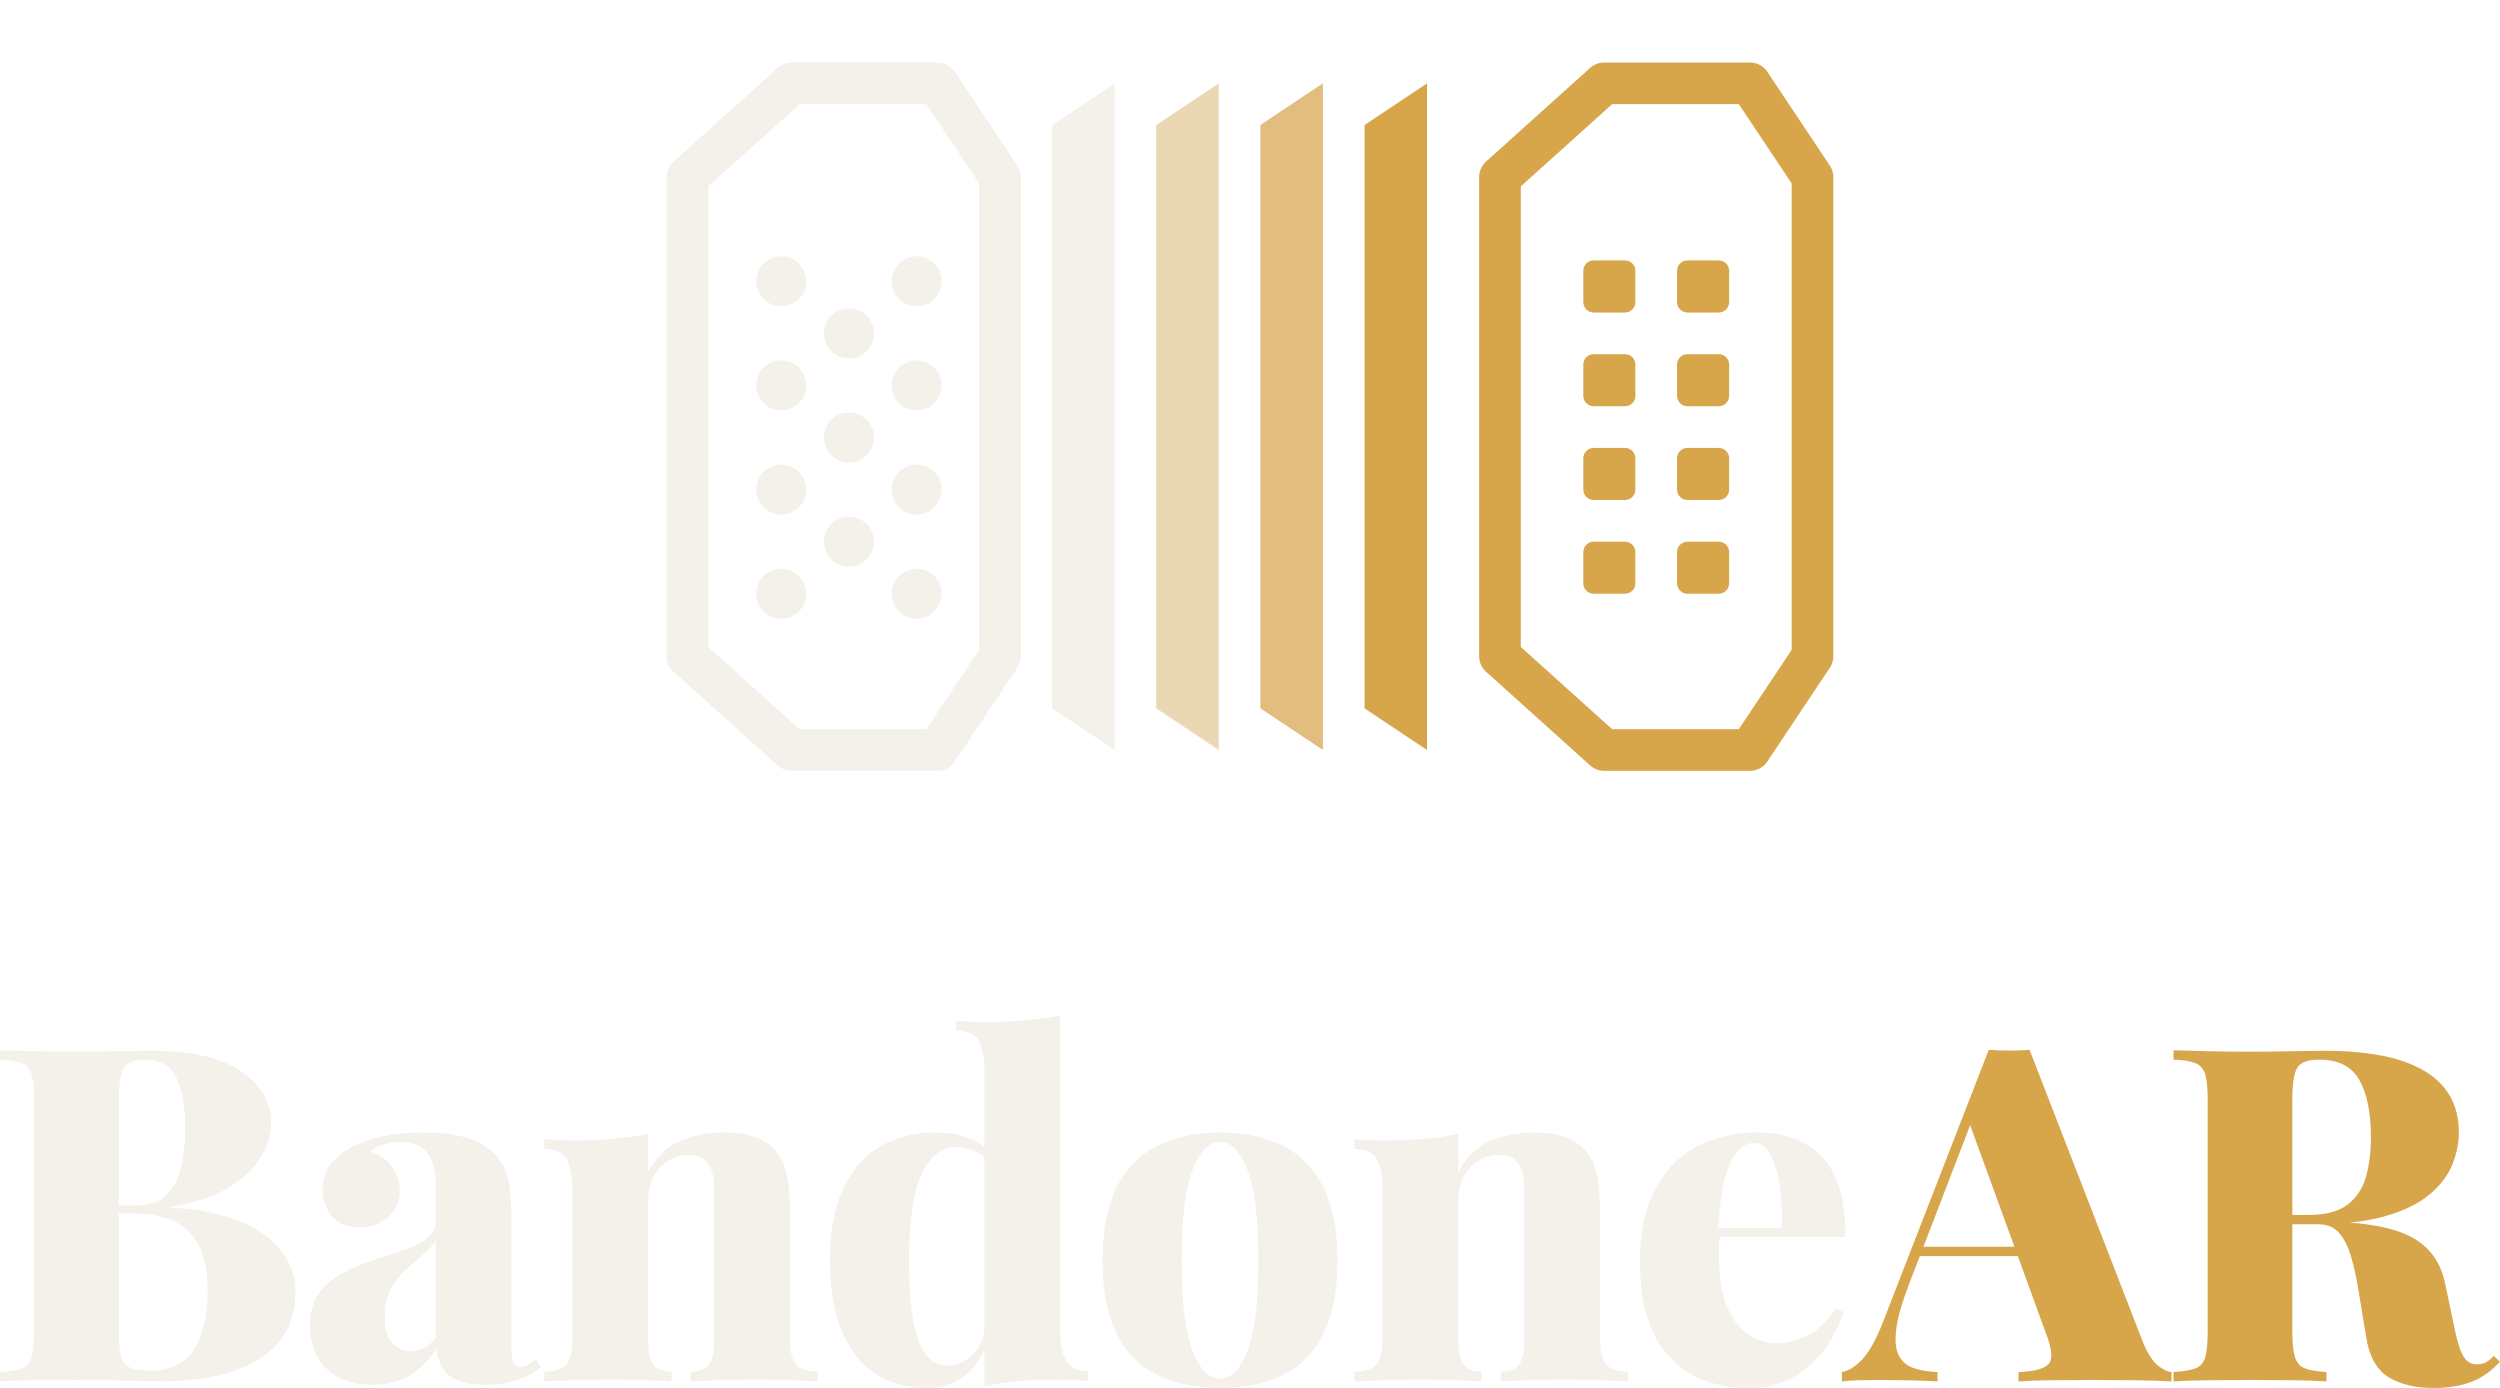
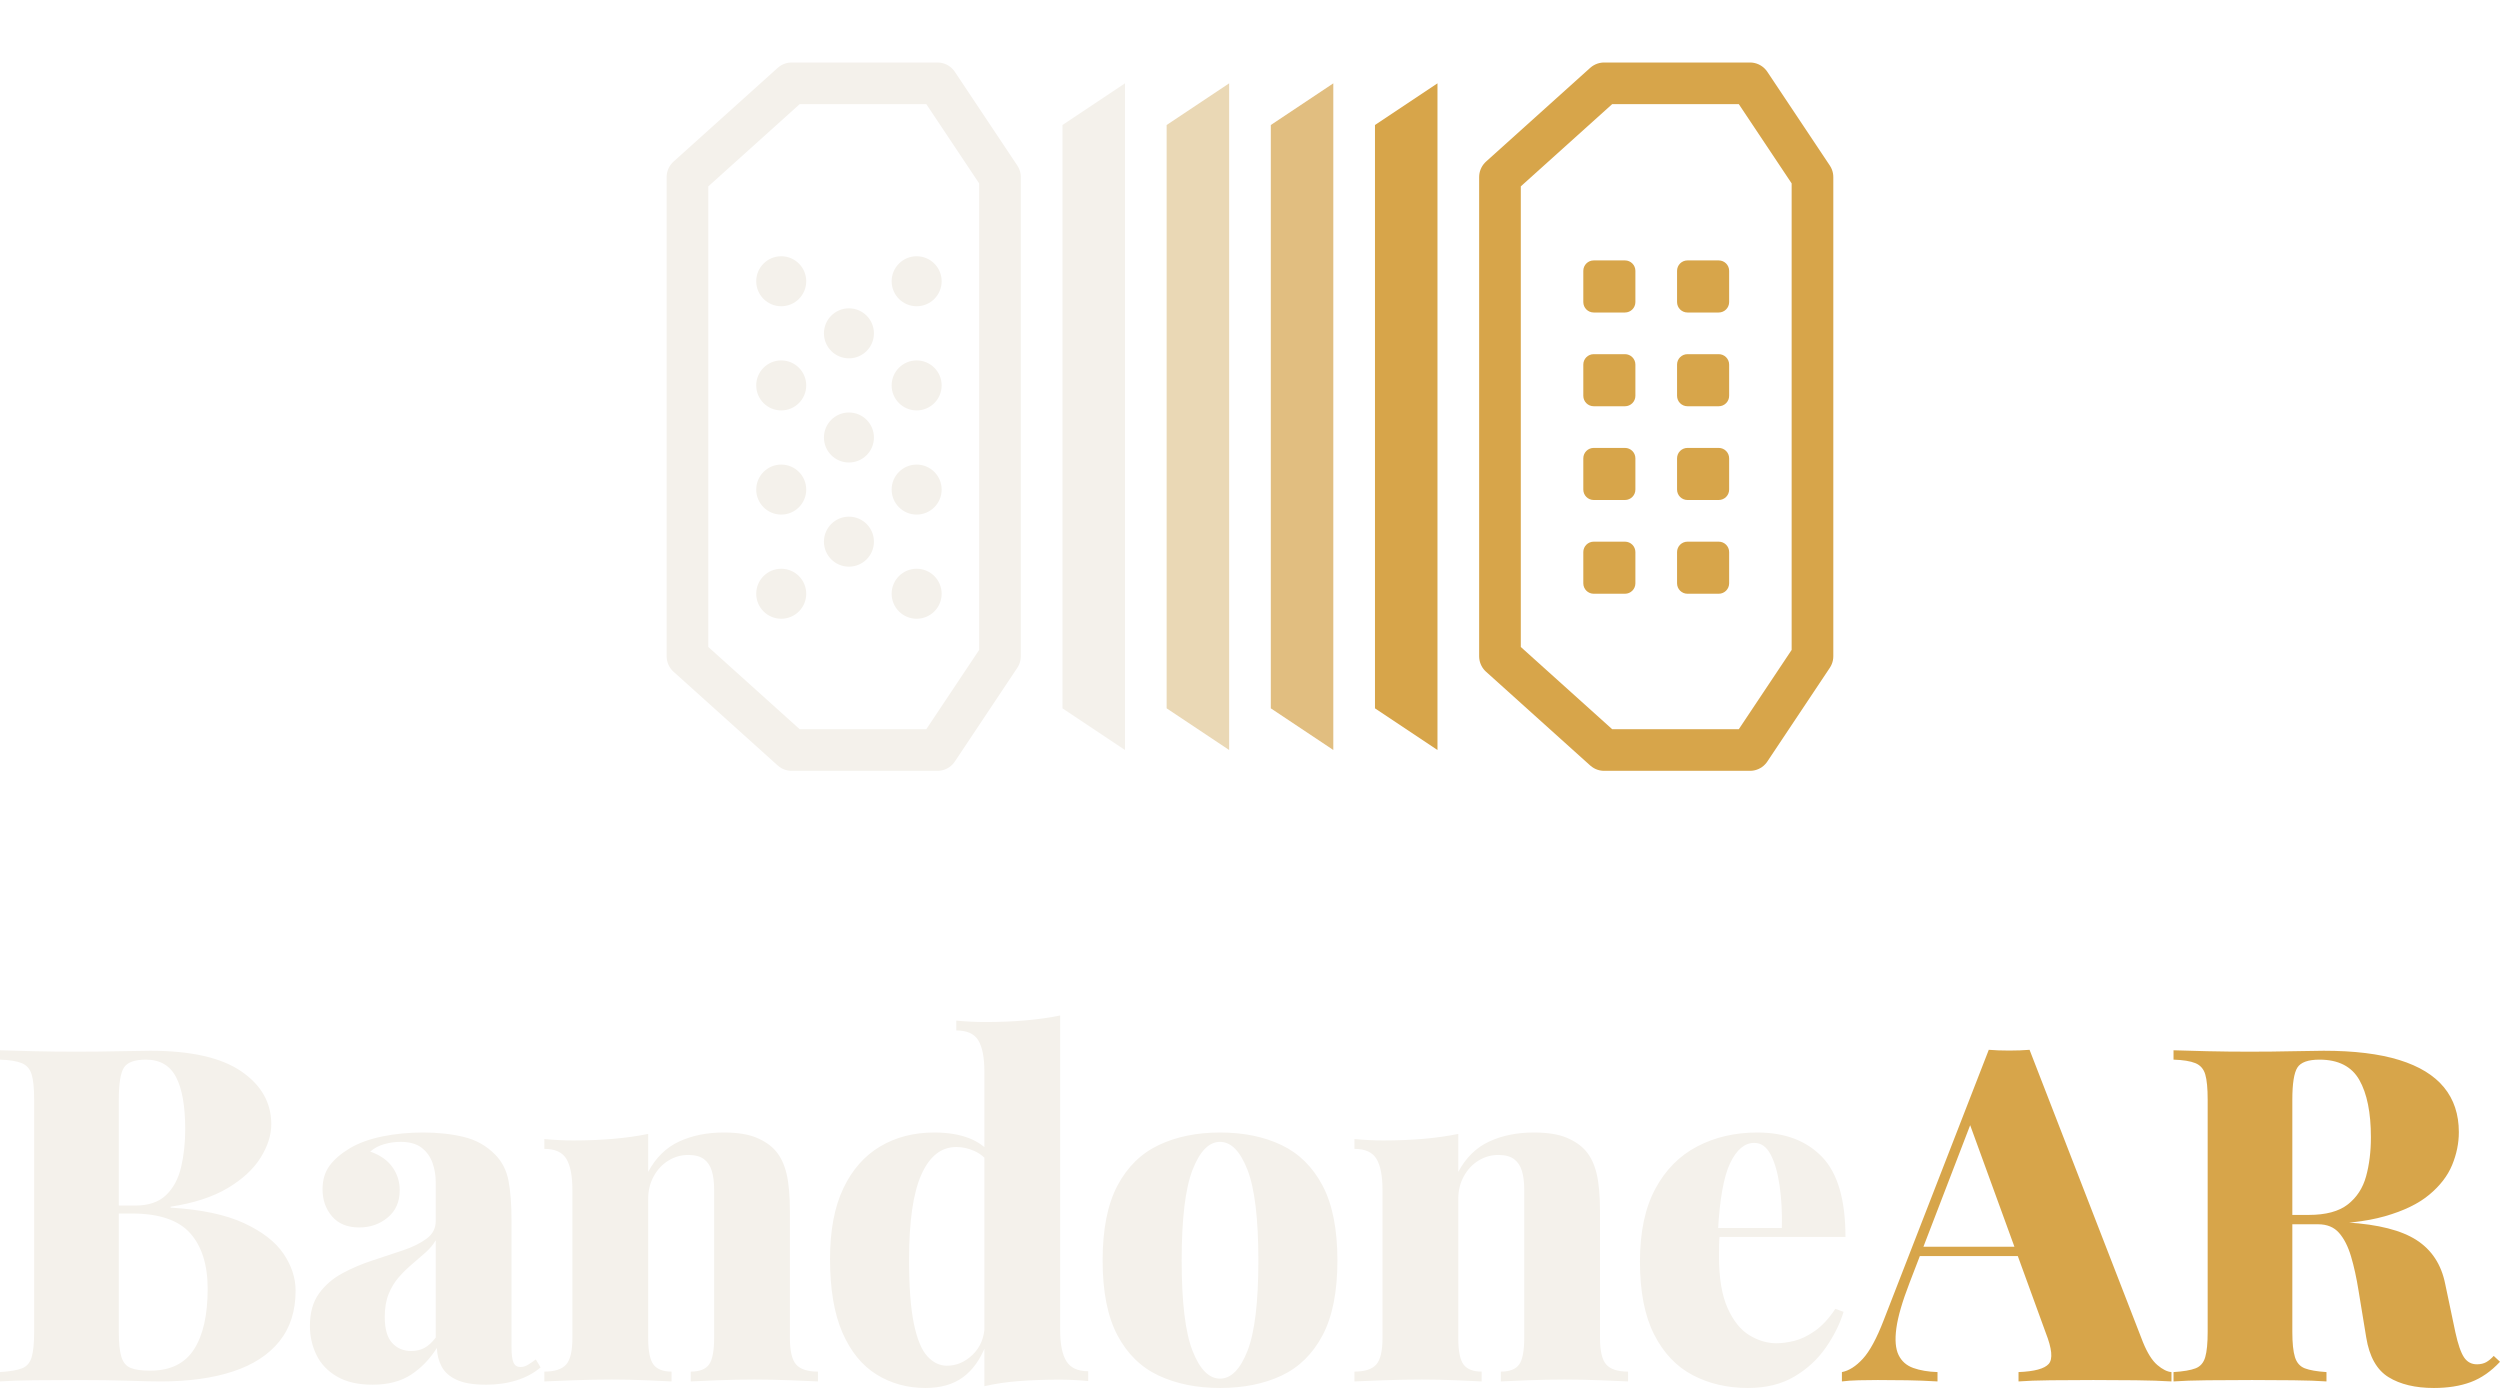
<svg xmlns="http://www.w3.org/2000/svg" viewBox="0 0 5345 2967.47" role="img" aria-label="BandoneAR">
  <g transform="translate(1336.2 0) scale(22.2708)">
    <path d="M6 17 L16 8 H30 L36 17 V63 L30 72 H16 L6 63 Z" fill="none" stroke="#f4f1eb" stroke-width="4" stroke-linejoin="round" />
    <g fill="#f4f1eb">
      <circle cx="15" cy="27" r="2.4" />
      <circle cx="15" cy="37" r="2.4" />
      <circle cx="15" cy="47" r="2.4" />
      <circle cx="15" cy="57" r="2.4" />
      <circle cx="21.5" cy="32" r="2.4" />
      <circle cx="21.5" cy="42" r="2.4" />
      <circle cx="21.5" cy="52" r="2.4" />
      <circle cx="28" cy="27" r="2.4" />
      <circle cx="28" cy="37" r="2.4" />
      <circle cx="28" cy="47" r="2.4" />
      <circle cx="28" cy="57" r="2.4" />
    </g>
-     <path fill="#f4f1eb" d="M41 12 L47 8 V72 L41 68Z" />
-     <path fill="#ead8b5" d="M51 12 L57 8 V72 L51 68Z" />
-     <path fill="#e1be80" d="M61 12 L67 8 V72 L61 68Z" />
-     <path fill="#d7a54a" d="M71 12 L77 8 V72 L71 68Z" />
+     <path fill="#f4f1eb" d="M42 12 L48 8 V72 L42 68Z" />
+     <path fill="#ead8b5" d="M52 12 L58 8 V72 L52 68Z" />
+     <path fill="#e1be80" d="M62 12 L68 8 V72 L62 68Z" />
+     <path fill="#d7a54a" d="M72 12 L78 8 V72 L72 68Z" />
    <path d="M84 17 L94 8 H108 L114 17 V63 L108 72 H94 L84 63 Z" fill="none" stroke="#d7a54a" stroke-width="4" stroke-linejoin="round" />
    <g fill="#d7a54a">
      <rect x="92" y="25" width="5" height="5" rx="1" />
      <rect x="101" y="25" width="5" height="5" rx="1" />
      <rect x="92" y="34" width="5" height="5" rx="1" />
      <rect x="101" y="34" width="5" height="5" rx="1" />
      <rect x="92" y="43" width="5" height="5" rx="1" />
      <rect x="101" y="43" width="5" height="5" rx="1" />
      <rect x="92" y="52" width="5" height="5" rx="1" />
      <rect x="101" y="52" width="5" height="5" rx="1" />
    </g>
  </g>
  <g transform="translate(-30.8 2953.5)">
    <path fill="#f4f1eb" d="M30.8 -708.0Q58.407 -707.0 103.103 -706.0Q147.8 -705.0 192.8 -705.0Q242.29 -705.0 287.568 -706.0Q332.846 -707.0 351.799 -707.0Q482.399 -707.0 546.599 -663.0Q610.799 -619.0 610.799 -550.0Q610.799 -515.0 587.899 -478.3Q564.999 -441.6 517.499 -413.3Q469.999 -385 395.6 -373.6V-371.6Q493.799 -365.6 552.299 -338.5Q610.799 -311.4 636.799 -273.2Q662.799 -235.0 662.799 -194.0Q662.799 -129 628.299 -85.9Q593.799 -42.8 529.176 -21.4Q464.553 0.0 374.799 0.0Q351.199 0.0 305.322 -1.5Q259.445 -3.0 194.8 -3.0Q147.8 -3.0 103.103 -2.5Q58.407 -2.0 30.8 0.0V-20.0Q62.4 -22.0 77.815 -28.0Q93.23 -34.0 98.515 -52.0Q103.8 -70.0 103.8 -106.0V-602.0Q103.8 -639.0 98.413 -656.5Q93.026 -674.0 77.313 -680.5Q61.6 -687.0 30.8 -688.0ZM342.799 -688.0Q306.745 -688.0 295.772 -671.0Q284.799 -654.0 284.799 -602.0V-106.0Q284.799 -71.0 290.159 -53.0Q295.519 -35.0 309.812 -29.0Q324.106 -23.0 351.799 -23.0Q416.259 -23.0 445.53 -68.5Q474.8 -114.0 474.8 -198.0Q474.8 -275.0 437.3 -317.0Q399.8 -359.0 312.8 -359.0H233.799Q233.799 -359.0 233.799 -367.5Q233.799 -376.0 233.799 -376.0H319.799Q362.745 -376.0 386.038 -398.5Q409.331 -421.0 418.065 -458.5Q426.8 -496.0 426.8 -539.0Q426.8 -613.0 407.3 -650.5Q387.8 -688.0 342.799 -688.0ZM827 7.0Q781.2 7.0 751.2 -10.5Q721.2 -28 707.3 -56.8Q693.4 -85.6 693.4 -118.6Q693.4 -161.0 712.7 -187.8Q732 -214.6 762.8 -231.2Q793.6 -247.8 827.9 -258.9Q862.2 -270 893 -280.5Q923.8 -291 943.1 -305.4Q962.4 -319.8 962.4 -342.8V-426.4Q962.4 -447.6 955.5 -467.2Q948.6 -486.8 932.4 -499.5Q916.2 -512.2 887 -512.2Q869.2 -512.2 851.9 -507.2Q834.6 -502.2 822.4 -491.4Q854.199 -480.2 869.799 -458.2Q885.399 -436.2 885.399 -408.8Q885.399 -371.8 859.799 -350.5Q834.2 -329.2 798.8 -329.2Q761 -329.2 740.7 -352.9Q720.4 -376.6 720.4 -410.8Q720.4 -440.8 735.4 -461.2Q750.4 -481.6 779.2 -498.8Q807.8 -515.6 848.7 -523.9Q889.6 -532.2 935.6 -532.2Q983 -532.2 1022.399 -522.7Q1061.799 -513.2 1089.599 -484.8Q1111.599 -462.4 1117.999 -429.1Q1124.399 -395.8 1124.399 -344.6V-74.6Q1124.399 -49.6 1128.699 -40.2Q1132.999 -30.8 1143.399 -30.8Q1152 -30.8 1160 -35.8Q1168 -40.8 1176.4 -47.0L1186.6 -30.0Q1164.8 -11.6 1135 -2.3Q1105.2 7.0 1070 7.0Q1029.8 7.0 1007.2 -3.4Q984.6 -13.8 975.1 -31.7Q965.6 -49.6 964.8 -71.6Q942.6 -36.2 909.9 -14.6Q877.2 7.0 827 7.0ZM910.199 -65Q925.6 -65 938.1 -71.6Q950.6 -78.2 962.4 -93.8V-301.8Q954.4 -288.0 940.6 -275.7Q926.8 -263.4 911.8 -250.7Q896.8 -238 883.5 -222.9Q870.199 -207.8 861.799 -187.2Q853.399 -166.6 853.399 -137.8Q853.399 -99.4 869.299 -82.2Q885.199 -65 910.199 -65ZM1577.799 -532.2Q1622.199 -532.2 1648.499 -521Q1674.799 -509.8 1689.399 -492.6Q1705.199 -474.2 1712.399 -444.2Q1719.599 -414.2 1719.599 -363.2V-93.0Q1719.599 -51.0 1733.099 -36.0Q1746.599 -21.0 1779.6 -21.0V0.0Q1760.2 -1.0 1720.8 -2.5Q1681.4 -4.0 1643.6 -4.0Q1603.4 -4.0 1565.1 -2.5Q1526.8 -1.0 1507.6 0.0V-21.0Q1535.6 -21.0 1546.6 -36.0Q1557.6 -51.0 1557.6 -93.0V-410.8Q1557.6 -433.8 1552.6 -450.2Q1547.6 -466.6 1535.7 -475.4Q1523.8 -484.2 1502.2 -484.2Q1479.4 -484.2 1459.9 -472.2Q1440.399 -460.2 1428.499 -438.7Q1416.599 -417.199 1416.599 -390.199V-93.0Q1416.599 -51.0 1427.999 -36.0Q1439.399 -21.0 1466.599 -21.0V0.0Q1448.2 -1.0 1412.3 -2.5Q1376.4 -4.0 1338.6 -4.0Q1298.4 -4.0 1257 -2.5Q1215.6 -1.0 1194.6 0.0V-21.0Q1227.6 -21.0 1241.1 -36.0Q1254.6 -51.0 1254.6 -93.0V-409.2Q1254.6 -454.2 1241.8 -475.7Q1229 -497.2 1194.6 -497.2V-518.2Q1226.6 -515.2 1256.6 -515.2Q1302.4 -515.2 1342.5 -518.7Q1382.599 -522.2 1416.599 -529.2V-447.999Q1440.999 -493.6 1482.699 -512.9Q1524.399 -532.2 1577.799 -532.2ZM2297.399 -782.4V-109.8Q2297.399 -64.8 2310.699 -43.3Q2323.999 -21.8 2357.4 -21.8V-0.8Q2326.4 -3.8 2295.4 -3.8Q2249.6 -3.8 2209.9 -0.8Q2170.2 2.2 2135.4 10.2V-662.4Q2135.4 -707.4 2122.6 -728.9Q2109.8 -750.4 2075.4 -750.4V-771.4Q2107.4 -768.4 2137.4 -768.4Q2183.2 -768.4 2223.3 -771.9Q2263.4 -775.4 2297.399 -782.4ZM2028.2 -532.2Q2072.2 -532.2 2103.9 -519.6Q2135.6 -507 2156.6 -478.399L2145.2 -467.599Q2132 -484.8 2113.3 -493Q2094.6 -501.2 2075.4 -501.2Q2026.799 -501.2 2000.499 -441.8Q1974.199 -382.4 1974.399 -259.4Q1974.399 -172.8 1984.699 -123.3Q1994.999 -73.8 2013.499 -53.7Q2032 -33.6 2055.2 -33.6Q2086 -33.6 2110.4 -57.2Q2134.8 -80.8 2136.201 -119.601L2138.601 -77.601Q2121.001 -32.001 2089.701 -9Q2058.401 14.0 2009.4 14.0Q1951.4 14.0 1904.9 -14.8Q1858.4 -43.6 1831.9 -104.4Q1805.4 -165.2 1805.4 -261.8Q1805.4 -352.8 1833.7 -412.5Q1862 -472.2 1912.3 -502.2Q1962.6 -532.2 2028.2 -532.2ZM2639.2 -532.2Q2714.4 -532.2 2770.6 -505.4Q2826.799 -478.6 2858.499 -418.6Q2890.199 -358.6 2890.199 -258.6Q2890.199 -158.6 2858.499 -98.7Q2826.799 -38.8 2770.6 -12.4Q2714.4 14.0 2639.2 14.0Q2565 14 2508.3 -12.4Q2451.6 -38.8 2419.9 -98.7Q2388.2 -158.6 2388.2 -258.6Q2388.2 -358.6 2419.9 -418.6Q2451.6 -478.6 2508.3 -505.4Q2565.0 -532.2 2639.2 -532.2ZM2639.2 -512.2Q2603.799 -512.2 2580.499 -452.4Q2557.199 -392.6 2557.199 -258.6Q2557.199 -124.6 2580.499 -65.3Q2603.799 -6.0 2639.2 -6.0Q2674.6 -6.0 2697.9 -65.3Q2721.201 -124.6 2721.201 -258.6Q2721.201 -392.6 2697.9 -452.4Q2674.6 -512.2 2639.2 -512.2ZM3309.799 -532.2Q3354.199 -532.2 3380.499 -521Q3406.799 -509.8 3421.399 -492.6Q3437.199 -474.2 3444.399 -444.2Q3451.599 -414.2 3451.599 -363.2V-93.0Q3451.599 -51.0 3465.099 -36.0Q3478.599 -21.0 3511.6 -21.0V0.0Q3492.2 -1.0 3452.8 -2.5Q3413.4 -4.0 3375.6 -4.0Q3335.4 -4.0 3297.1 -2.5Q3258.8 -1.0 3239.6 0.0V-21.0Q3267.6 -21.0 3278.6 -36.0Q3289.6 -51.0 3289.6 -93.0V-410.8Q3289.6 -433.8 3284.6 -450.2Q3279.6 -466.6 3267.7 -475.4Q3255.8 -484.2 3234.2 -484.2Q3211.4 -484.2 3191.9 -472.2Q3172.399 -460.2 3160.499 -438.7Q3148.599 -417.199 3148.599 -390.199V-93.0Q3148.599 -51.0 3159.999 -36.0Q3171.399 -21.0 3198.599 -21.0V0.0Q3180.2 -1.0 3144.3 -2.5Q3108.4 -4.0 3070.6 -4.0Q3030.4 -4.0 2989 -2.5Q2947.6 -1.0 2926.6 0.0V-21.0Q2959.6 -21.0 2973.1 -36.0Q2986.6 -51.0 2986.6 -93.0V-409.2Q2986.6 -454.2 2973.8 -475.7Q2961 -497.2 2926.6 -497.2V-518.2Q2958.6 -515.2 2988.6 -515.2Q3034.4 -515.2 3074.5 -518.7Q3114.599 -522.2 3148.599 -529.2V-447.999Q3172.999 -493.6 3214.699 -512.9Q3256.399 -532.2 3309.799 -532.2ZM3787.8 -532.2Q3875.8 -532.2 3926.1 -480.3Q3976.4 -428.4 3976.4 -309.0H3655.399L3653.599 -328.0H3840.4Q3841.6 -377.0 3835.6 -418.5Q3829.6 -460.0 3816.5 -485.0Q3803.4 -510.0 3781.4 -510.0Q3750.6 -510.0 3729.899 -466.8Q3709.199 -423.6 3703.799 -321.2L3707.599 -314.0Q3706.399 -303 3706.199 -291.4Q3705.999 -279.8 3705.999 -267.4Q3705.999 -197.8 3724.399 -156.8Q3742.799 -115.799 3771.099 -98.699Q3799.399 -81.599 3828.6 -81.599Q3845.8 -81.599 3866.8 -86.699Q3887.8 -91.799 3910.8 -107.799Q3933.8 -123.799 3954.8 -155.2L3972.4 -148.8Q3960.6 -110.2 3934.4 -72.4Q3908.2 -34.6 3867.0 -10.3Q3825.8 14.0 3767.8 14.0Q3702.2 14.0 3649.9 -13.4Q3597.6 -40.8 3567.3 -100.5Q3537 -160.2 3537 -256.2Q3537 -350.6 3569.8 -411.7Q3602.6 -472.8 3659.6 -502.5Q3716.6 -532.2 3787.8 -532.2Z" />
    <path fill="#d7a54a" d="M4369.999 -709 4612.399 -84.0Q4626.599 -49.2 4643.199 -35.1Q4659.799 -21.0 4673.399 -20.0V0.0Q4640.599 -2.0 4596.4 -2.5Q4552.2 -3.0 4506.4 -3.0Q4457.8 -3.0 4415 -2.5Q4372.201 -2.0 4346.401 0.0V-20.0Q4397.401 -22.0 4411.001 -37.5Q4424.601 -53.0 4404.601 -104.0L4239.4 -557.801L4258.6 -588.4L4113.4 -210.799Q4090.2 -150.8 4085.2 -113.7Q4080.2 -76.6 4089.9 -56.6Q4099.6 -36.6 4121.3 -28.8Q4143 -21.0 4173.2 -20.0V0.0Q4138 -2.0 4108.3 -2.5Q4078.6 -3.0 4045.4 -3.0Q4025.2 -3.0 4004.5 -2.5Q3983.8 -2.0 3968.8 0.0V-20.0Q3991.2 -24.2 4013.4 -48.3Q4035.6 -72.4 4058.2 -131L4282.8 -709Q4302.8 -707.4 4326.4 -707.4Q4349.999 -707.4 4369.999 -709ZM4422.4 -288.0V-268.0H4124.4L4134.4 -288.0ZM4677.8 -708.0Q4705.2 -707.0 4750 -706.0Q4794.8 -705.0 4839.8 -705.0Q4889.2 -705.0 4934.599 -706.0Q4979.999 -707.0 4998.799 -707.0Q5096.599 -707.0 5160.499 -687.2Q5224.399 -667.4 5256.099 -628.7Q5287.799 -590 5287.799 -533.0Q5287.799 -497.4 5273.399 -462.6Q5258.999 -427.8 5224.299 -399Q5189.599 -370.2 5129.399 -353.1Q5069.199 -336.0 4976.799 -336.0H4880.799V-356.0H4966.799Q5021.8 -356.0 5050.5 -378.5Q5079.2 -401.0 5089.5 -438.5Q5099.8 -476.0 5099.8 -522.0Q5099.8 -601.0 5075.1 -644.5Q5050.4 -688.0 4989.799 -688.0Q4953.399 -688.0 4942.599 -671.0Q4931.799 -654.0 4931.799 -602.0V-106.0Q4931.799 -70.0 4937.399 -52.0Q4942.999 -34.0 4958.499 -28.0Q4973.999 -22.0 5004.799 -20.0V0.0Q4976.999 -2.0 4933.699 -2.5Q4890.399 -3.0 4845.8 -3.0Q4794.8 -3.0 4750 -2.5Q4705.2 -2.0 4677.8 0.0V-20.0Q4709.4 -22.0 4724.9 -28.0Q4740.4 -34.0 4745.6 -52.0Q4750.8 -70.0 4750.8 -106.0V-602.0Q4750.8 -639.0 4745.6 -656.5Q4740.4 -674.0 4724.5 -680.5Q4708.6 -687.0 4677.8 -688.0ZM4876.8 -353.0Q4916.4 -351.8 4948.2 -348.9Q4980 -346.0 5005.5 -343.6Q5031 -341.2 5049.8 -339.8Q5148.799 -333.6 5197.499 -302.1Q5246.198 -270.6 5258.599 -208.6L5280.399 -105.0Q5288.799 -66.6 5298.899 -51.5Q5308.999 -36.4 5326.999 -36.6Q5338.399 -36.8 5346.299 -41.2Q5354.199 -45.6 5362.399 -54.6L5375.799 -42Q5346.799 -11 5313.099 1.5Q5279.399 14.0 5234.399 14.0Q5175 14.0 5137.4 -9.2Q5099.8 -32.4 5089.8 -94.0L5073.4 -194.0Q5066.8 -235.4 5057.3 -267.3Q5047.8 -299.2 5031.7 -317.6Q5015.6 -336.0 4986.8 -336.0H4878.8Z" />
  </g>
</svg>
